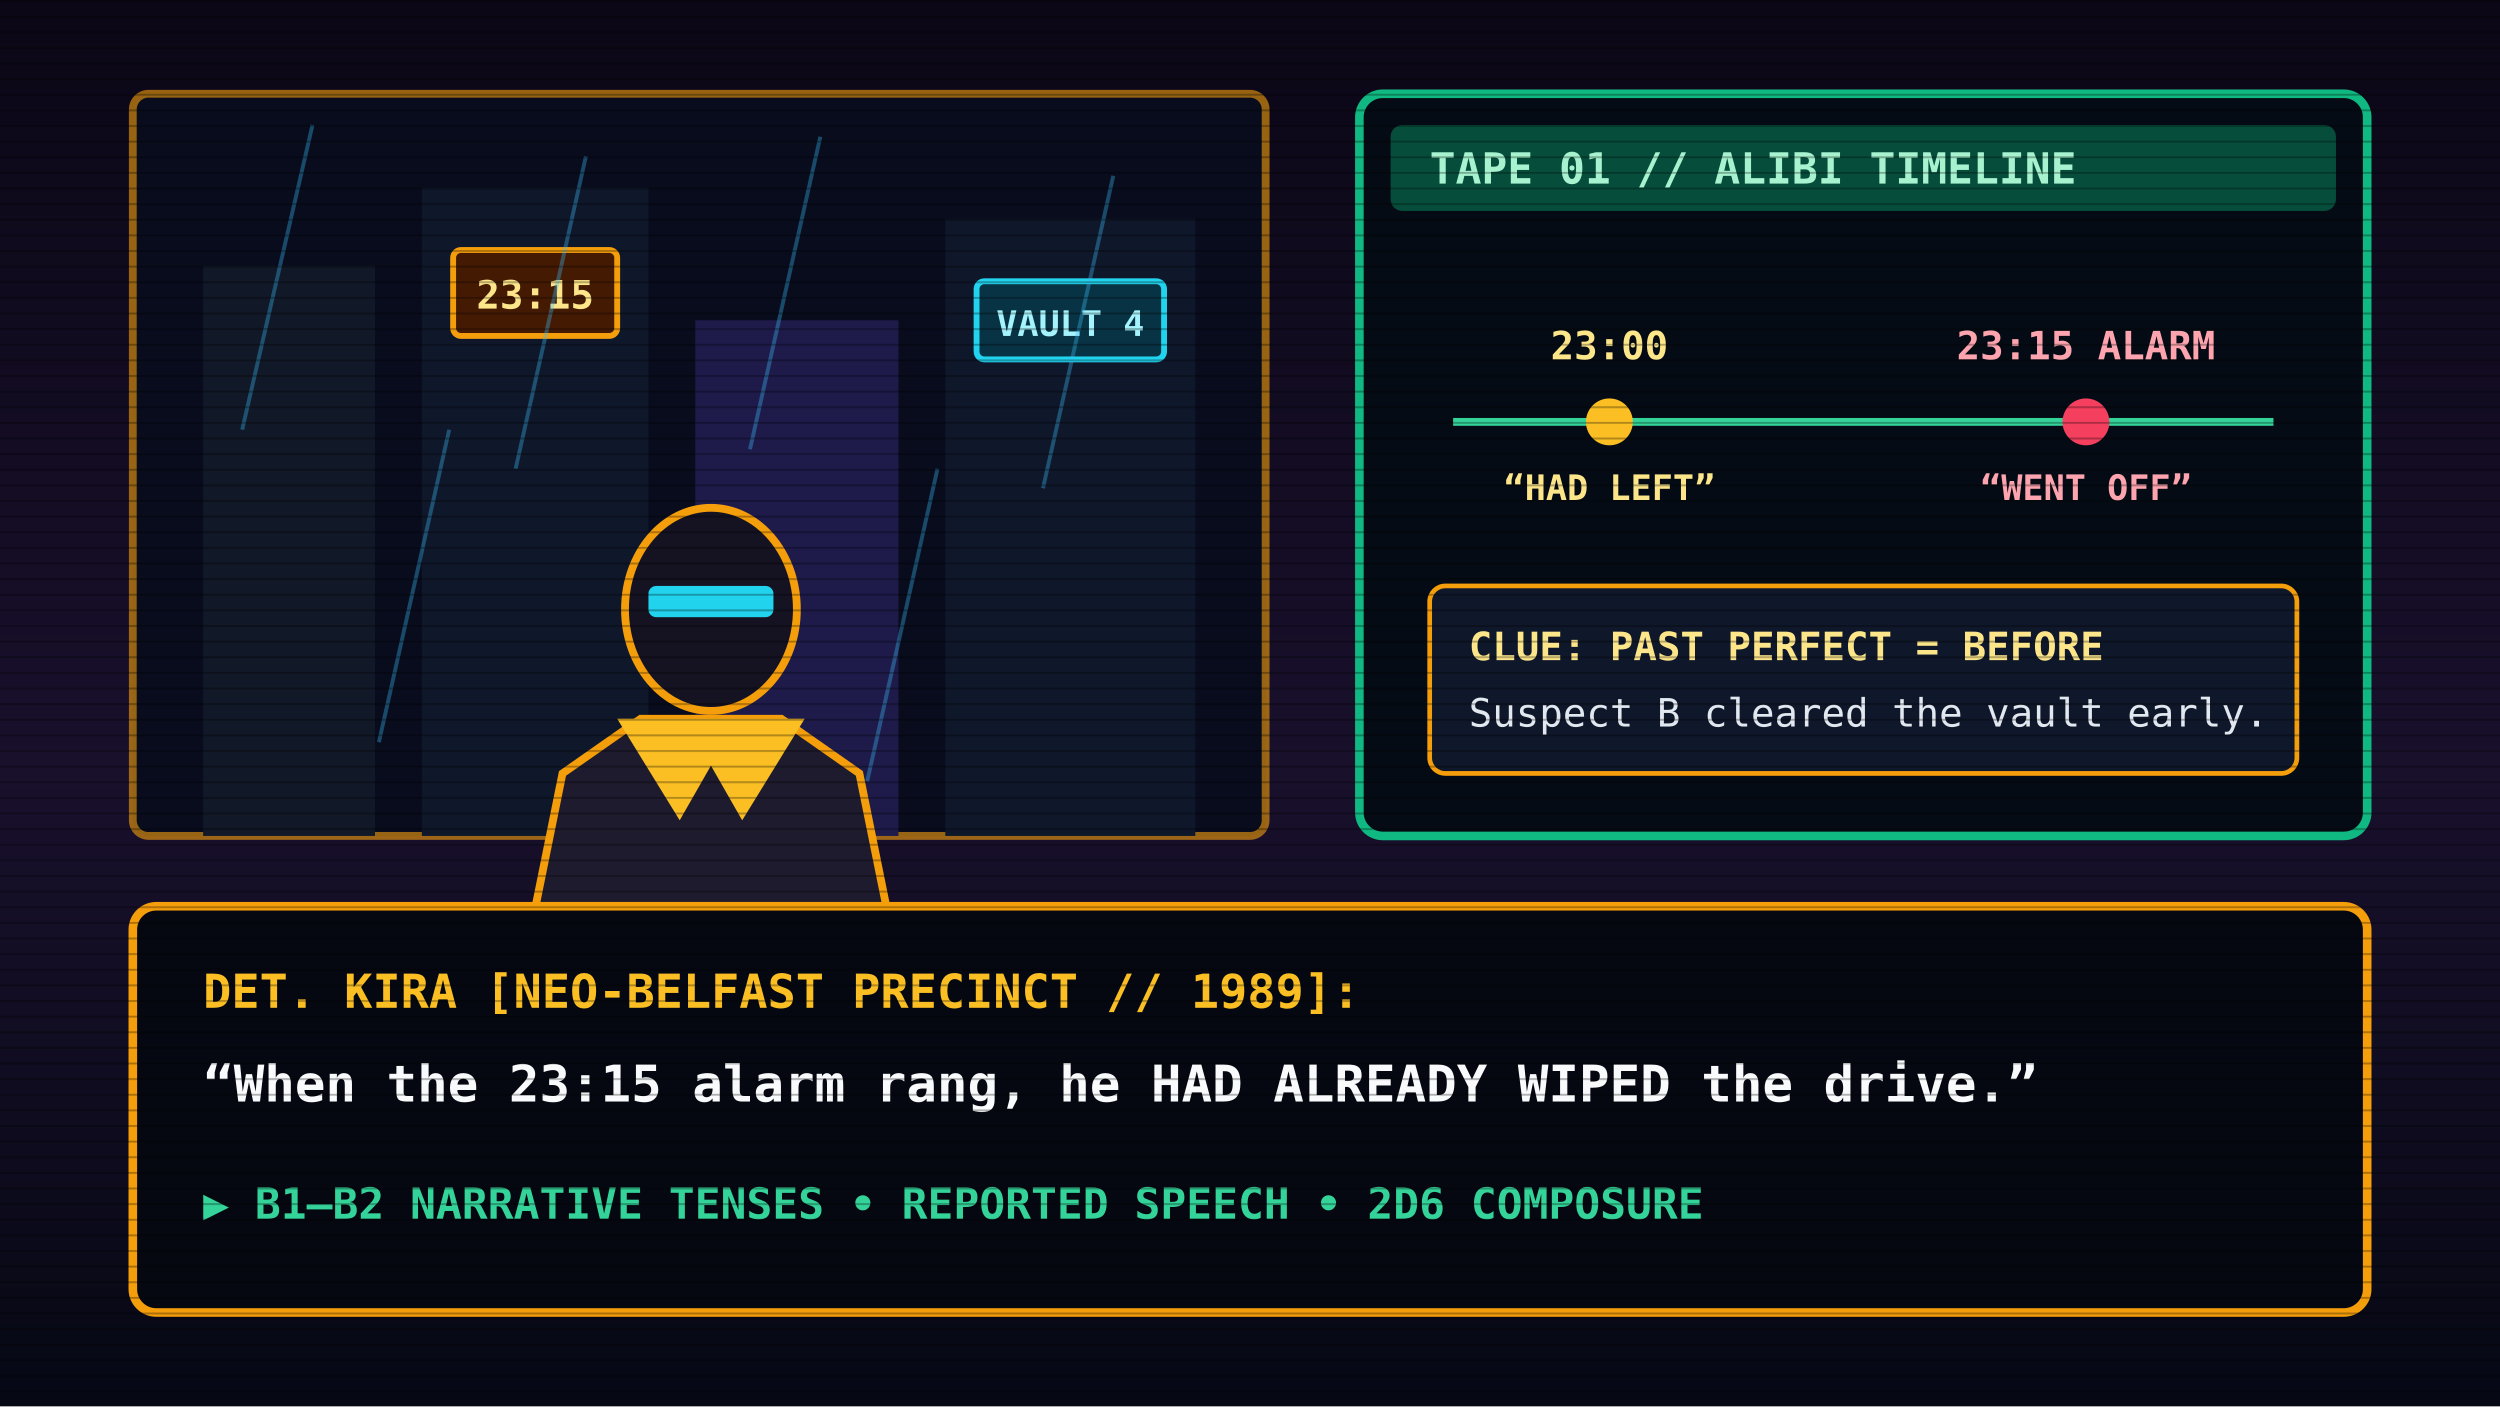
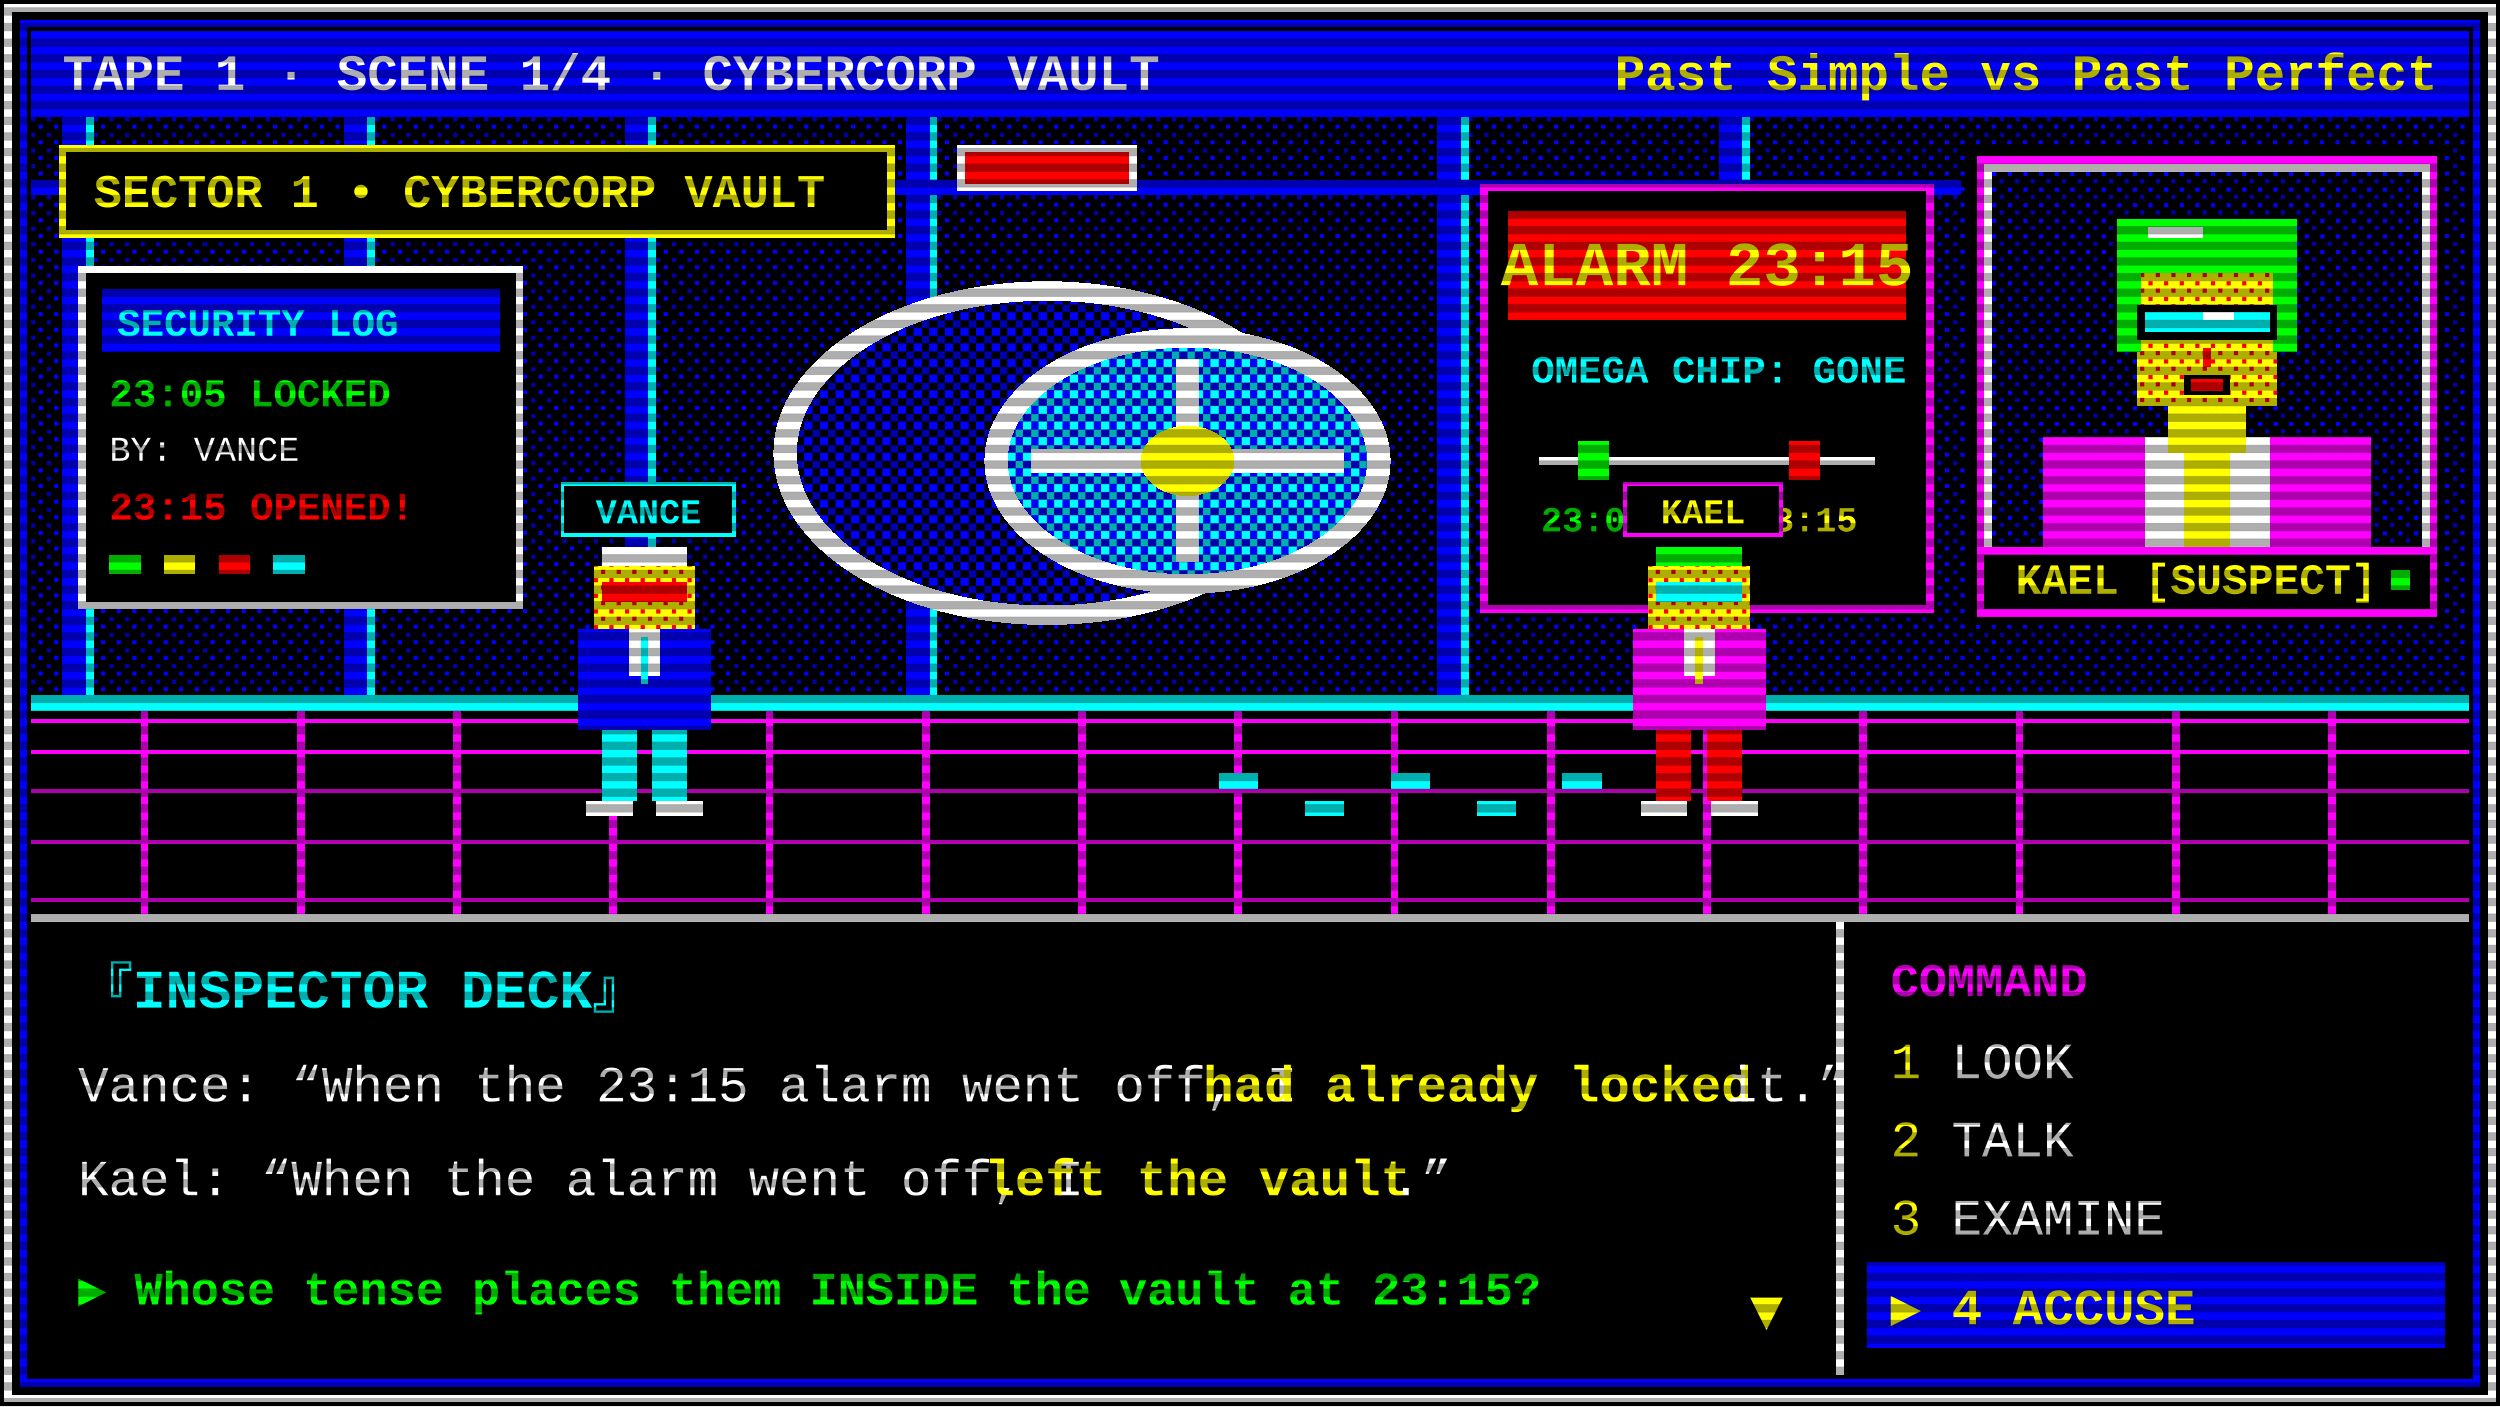
- <svg xmlns="http://www.w3.org/2000/svg" viewBox="0 0 640 360" width="640" height="360" fill="none">
+ <svg xmlns="http://www.w3.org/2000/svg" viewBox="0 0 640 360" width="640" height="360" shape-rendering="crispEdges">
  <defs>
-     <linearGradient id="noirSky" x1="0" y1="0" x2="0" y2="360" gradientUnits="userSpaceOnUse">
-       <stop offset="0%" stop-color="#0b0716" />
-       <stop offset="55%" stop-color="#19102c" />
-       <stop offset="100%" stop-color="#060814" />
-     </linearGradient>
-     <pattern id="crtLines" width="4" height="4" patternUnits="userSpaceOnUse">
-       <line x1="0" y1="0" x2="4" y2="0" stroke="#000000" stroke-opacity="0.28" stroke-width="1" />
+     <pattern id="ditherBlue" width="4" height="4" patternUnits="userSpaceOnUse">
+       <rect width="4" height="4" fill="#000000" />
+       <rect x="0" y="0" width="1" height="1" fill="#0000ff" />
+       <rect x="2" y="2" width="1" height="1" fill="#0000ff" />
+     </pattern>
+     <pattern id="ditherCheckBlue" width="4" height="4" patternUnits="userSpaceOnUse">
+       <rect width="4" height="4" fill="#000000" />
+       <rect x="0" y="0" width="2" height="2" fill="#0000ff" />
+       <rect x="2" y="2" width="2" height="2" fill="#0000ff" />
+     </pattern>
+     <pattern id="ditherVault" width="4" height="4" patternUnits="userSpaceOnUse">
+       <rect width="4" height="4" fill="#0000ff" />
+       <rect x="0" y="0" width="2" height="2" fill="#00ffff" />
+       <rect x="2" y="2" width="2" height="2" fill="#00ffff" />
+     </pattern>
+     <pattern id="ditherSkin" width="4" height="4" patternUnits="userSpaceOnUse">
+       <rect width="4" height="4" fill="#ffff00" />
+       <rect x="0" y="0" width="1" height="1" fill="#ff0000" />
+       <rect x="2" y="2" width="1" height="1" fill="#ff0000" />
+     </pattern>
+     <pattern id="scanlines" width="4" height="4" patternUnits="userSpaceOnUse">
+       <rect x="0" y="2" width="4" height="2" fill="#000000" fill-opacity="0.32" />
    </pattern>
  </defs>
-   <rect width="640" height="360" fill="url(#noirSky)" />
-   <rect x="34" y="24" width="290" height="190" rx="4" fill="#080c1d" stroke="#f59e0b" stroke-width="2" stroke-opacity="0.6" />
-   <rect x="52" y="68" width="44" height="146" fill="#111827" />
-   <rect x="108" y="48" width="58" height="166" fill="#0f172a" />
-   <rect x="178" y="82" width="52" height="132" fill="#1e1b4b" />
-   <rect x="242" y="56" width="64" height="158" fill="#0f172a" />
-   <rect x="116" y="64" width="42" height="22" rx="2" fill="#451a03" stroke="#f59e0b" stroke-width="1.5" />
-   <text x="137" y="79" text-anchor="middle" fill="#fde68a" font-family="monospace, sans-serif" font-size="10" font-weight="900">23:15</text>
-   <rect x="250" y="72" width="48" height="20" rx="2" fill="#083344" stroke="#22d3ee" stroke-width="1.5" />
-   <text x="274" y="86" text-anchor="middle" fill="#a5f3fc" font-family="monospace, sans-serif" font-size="9" font-weight="900">VAULT 4</text>
-   <g stroke="#38bdf8" stroke-width="1" opacity="0.35">
-     <line x1="80" y1="32" x2="62" y2="110" />
-     <line x1="150" y1="40" x2="132" y2="120" />
-     <line x1="210" y1="35" x2="192" y2="115" />
-     <line x1="285" y1="45" x2="267" y2="125" />
-     <line x1="115" y1="110" x2="97" y2="190" />
-     <line x1="240" y1="120" x2="222" y2="200" />
+   <rect width="640" height="360" fill="#000000" />
+   <rect x="2" y="2" width="636" height="356" fill="none" stroke="#ffffff" stroke-width="2" />
+   <rect x="6" y="6" width="628" height="348" fill="none" stroke="#0000ff" stroke-width="2" />
+   <rect x="8" y="8" width="624" height="22" fill="#0000ff" />
+   <text x="16" y="23" fill="#ffffff" font-family="'DotGothic16', 'Courier New', monospace" font-size="13" font-weight="bold">TAPE 1 · SCENE 1/4 · CYBERCORP VAULT</text>
+   <text x="624" y="23" text-anchor="end" fill="#ffff00" font-family="'DotGothic16', 'Courier New', monospace" font-size="13" font-weight="bold">Past Simple vs Past Perfect</text>
+   <g transform="translate(0, 30)">
+     <rect x="8" y="0" width="624" height="204" fill="url(#ditherBlue)" />
+     <g>
+       <rect x="16" y="0" width="6" height="152" fill="#0000ff" />
+       <rect x="22" y="0" width="2" height="152" fill="#00ffff" />
+       <rect x="88" y="0" width="6" height="152" fill="#0000ff" />
+       <rect x="94" y="0" width="2" height="152" fill="#00ffff" />
+       <rect x="160" y="0" width="6" height="152" fill="#0000ff" />
+       <rect x="166" y="0" width="2" height="152" fill="#00ffff" />
+       <rect x="232" y="0" width="6" height="152" fill="#0000ff" />
+       <rect x="238" y="0" width="2" height="152" fill="#00ffff" />
+       <rect x="368" y="0" width="6" height="152" fill="#0000ff" />
+       <rect x="374" y="0" width="2" height="152" fill="#00ffff" />
+       <rect x="440" y="0" width="6" height="152" fill="#0000ff" />
+       <rect x="446" y="0" width="2" height="152" fill="#00ffff" />
+     </g>
+     <rect x="8" y="16" width="494" height="4" fill="#0000ff" />
+     <rect x="8" y="148" width="624" height="4" fill="#00ffff" />
+     <rect x="8" y="152" width="624" height="52" fill="#000000" />
+     <g fill="#ff00ff">
+       <rect x="8" y="154" width="624" height="1" />
+       <rect x="8" y="162" width="624" height="1" />
+       <rect x="8" y="172" width="624" height="1" />
+       <rect x="8" y="185" width="624" height="1" />
+       <rect x="8" y="200" width="624" height="1" />
+       <rect x="36" y="152" width="2" height="52" />
+       <rect x="76" y="152" width="2" height="52" />
+       <rect x="116" y="152" width="2" height="52" />
+       <rect x="156" y="152" width="2" height="52" />
+       <rect x="196" y="152" width="2" height="52" />
+       <rect x="236" y="152" width="2" height="52" />
+       <rect x="276" y="152" width="2" height="52" />
+       <rect x="316" y="152" width="2" height="52" />
+       <rect x="356" y="152" width="2" height="52" />
+       <rect x="396" y="152" width="2" height="52" />
+       <rect x="436" y="152" width="2" height="52" />
+       <rect x="476" y="152" width="2" height="52" />
+       <rect x="516" y="152" width="2" height="52" />
+       <rect x="556" y="152" width="2" height="52" />
+       <rect x="596" y="152" width="2" height="52" />
+     </g>
+     <rect x="16" y="8" width="212" height="22" fill="#000000" stroke="#ffff00" stroke-width="2" />
+     <text x="24" y="23" fill="#ffff00" font-family="'DotGothic16', 'Courier New', monospace" font-size="12" font-weight="bold">SECTOR 1 • CYBERCORP VAULT</text>
+     <rect x="20" y="38" width="114" height="88" fill="#ffffff" />
+     <rect x="22" y="40" width="110" height="84" fill="#000000" />
+     <rect x="26" y="44" width="102" height="16" fill="#0000ff" />
+     <text x="30" y="56" fill="#00ffff" font-family="'Courier New', monospace" font-size="10" font-weight="bold">SECURITY LOG</text>
+     <text x="28" y="74" fill="#00ff00" font-family="'Courier New', monospace" font-size="10" font-weight="bold">23:05 LOCKED</text>
+     <text x="28" y="88" fill="#ffffff" font-family="'Courier New', monospace" font-size="9">BY: VANCE</text>
+     <text x="28" y="103" fill="#ff0000" font-family="'Courier New', monospace" font-size="10" font-weight="bold">23:15 OPENED!</text>
+     <rect x="28" y="112" width="8" height="5" fill="#00ff00" />
+     <rect x="42" y="112" width="8" height="5" fill="#ffff00" />
+     <rect x="56" y="112" width="8" height="5" fill="#ff0000" />
+     <rect x="70" y="112" width="8" height="5" fill="#00ffff" />
+     <ellipse cx="268" cy="86" rx="70" ry="44" fill="#ffffff" />
+     <ellipse cx="268" cy="86" rx="64" ry="39" fill="url(#ditherCheckBlue)" />
+     <ellipse cx="304" cy="88" rx="52" ry="34" fill="#ffffff" />
+     <ellipse cx="304" cy="88" rx="46" ry="29" fill="url(#ditherVault)" />
+     <rect x="301" y="62" width="6" height="52" fill="#ffffff" />
+     <rect x="264" y="85" width="80" height="6" fill="#ffffff" />
+     <ellipse cx="304" cy="88" rx="12" ry="9" fill="#ffff00" />
+     <rect x="246" y="8" width="44" height="10" fill="#ff0000" stroke="#ffffff" stroke-width="2" />
+     <rect x="380" y="18" width="114" height="108" fill="#000000" stroke="#ff00ff" stroke-width="2" />
+     <rect x="386" y="24" width="102" height="28" fill="#ff0000" />
+     <text x="437" y="43" text-anchor="middle" fill="#ffff00" font-family="'DotGothic16', 'Courier New', monospace" font-size="16" font-weight="bold">ALARM 23:15</text>
+     <text x="392" y="68" fill="#00ffff" font-family="'Courier New', monospace" font-size="10" font-weight="bold">OMEGA CHIP: GONE</text>
+     <line x1="394" y1="88" x2="480" y2="88" stroke="#ffffff" stroke-width="2" />
+     <rect x="404" y="83" width="8" height="10" fill="#00ff00" />
+     <text x="408" y="106" text-anchor="middle" fill="#00ff00" font-family="'Courier New', monospace" font-size="9" font-weight="bold">23:05</text>
+     <rect x="458" y="83" width="8" height="10" fill="#ff0000" />
+     <text x="462" y="106" text-anchor="middle" fill="#ffff00" font-family="'Courier New', monospace" font-size="9" font-weight="bold">23:15</text>
+     <g transform="translate(152, 110)">
+       <rect x="2" y="0" width="22" height="7" fill="#ffffff" />
+       <rect x="0" y="5" width="26" height="16" fill="url(#ditherSkin)" />
+       <rect x="2" y="9" width="22" height="5" fill="#ff0000" />
+       <rect x="-4" y="21" width="34" height="26" fill="#0000ff" />
+       <rect x="9" y="21" width="8" height="12" fill="#ffffff" />
+       <rect x="12" y="23" width="2" height="12" fill="#00ffff" />
+       <rect x="2" y="47" width="9" height="18" fill="#00ffff" />
+       <rect x="15" y="47" width="9" height="18" fill="#00ffff" />
+       <rect x="-2" y="65" width="12" height="4" fill="#ffffff" />
+       <rect x="16" y="65" width="12" height="4" fill="#ffffff" />
+       <rect x="-8" y="-16" width="44" height="13" fill="#000000" stroke="#00ffff" stroke-width="1" />
+       <text x="14" y="-6" text-anchor="middle" fill="#00ffff" font-family="'Courier New', monospace" font-size="9" font-weight="bold">VANCE</text>
+     </g>
+     <g fill="#00ffff">
+       <rect x="312" y="168" width="10" height="4" />
+       <rect x="334" y="175" width="10" height="4" />
+       <rect x="356" y="168" width="10" height="4" />
+       <rect x="378" y="175" width="10" height="4" />
+       <rect x="400" y="168" width="10" height="4" />
+     </g>
+     <g transform="translate(422, 110)">
+       <rect x="2" y="0" width="22" height="7" fill="#00ff00" />
+       <rect x="0" y="5" width="26" height="16" fill="url(#ditherSkin)" />
+       <rect x="2" y="9" width="22" height="5" fill="#00ffff" />
+       <rect x="-4" y="21" width="34" height="26" fill="#ff00ff" />
+       <rect x="9" y="21" width="8" height="12" fill="#ffffff" />
+       <rect x="12" y="23" width="2" height="12" fill="#ffff00" />
+       <rect x="2" y="47" width="9" height="18" fill="#ff0000" />
+       <rect x="15" y="47" width="9" height="18" fill="#ff0000" />
+       <rect x="-2" y="65" width="12" height="4" fill="#ffffff" />
+       <rect x="16" y="65" width="12" height="4" fill="#ffffff" />
+       <rect x="-6" y="-16" width="40" height="13" fill="#000000" stroke="#ff00ff" stroke-width="1" />
+       <text x="14" y="-6" text-anchor="middle" fill="#ffff00" font-family="'Courier New', monospace" font-size="9" font-weight="bold">KAEL</text>
+     </g>
+     <g transform="translate(506, 10)">
+       <rect x="-2" y="-2" width="122" height="122" fill="#000000" />
+       <rect x="0" y="0" width="118" height="118" fill="#ff00ff" />
+       <rect x="2" y="2" width="114" height="114" fill="#ffffff" />
+       <rect x="4" y="4" width="110" height="96" fill="url(#ditherBlue)" />
+       <rect x="17" y="72" width="84" height="28" fill="#ff00ff" />
+       <rect x="43" y="72" width="32" height="28" fill="#ffffff" />
+       <rect x="53" y="74" width="12" height="26" fill="#ffff00" />
+       <rect x="49" y="62" width="20" height="14" fill="#ffff00" />
+       <rect x="41" y="28" width="36" height="36" fill="url(#ditherSkin)" />
+       <rect x="36" y="16" width="46" height="14" fill="#00ff00" />
+       <rect x="36" y="26" width="6" height="24" fill="#00ff00" />
+       <rect x="76" y="26" width="6" height="24" fill="#00ff00" />
+       <rect x="44" y="18" width="14" height="3" fill="#ffffff" />
+       <rect x="41" y="38" width="36" height="9" fill="#000000" />
+       <rect x="43" y="40" width="32" height="5" fill="#00ffff" />
+       <rect x="58" y="40" width="8" height="2" fill="#ffffff" />
+       <rect x="58" y="49" width="2" height="5" fill="#ff0000" />
+       <rect x="53" y="56" width="12" height="5" fill="#000000" />
+       <rect x="55" y="57" width="8" height="3" fill="#ff0000" />
+       <rect x="2" y="100" width="114" height="16" fill="#000000" />
+       <rect x="2" y="100" width="114" height="2" fill="#ff00ff" />
+       <text x="10" y="112" fill="#ffff00" font-family="'DotGothic16', 'Courier New', monospace" font-size="11" font-weight="bold">KAEL [SUSPECT]</text>
+       <rect x="106" y="106" width="5" height="5" fill="#00ff00" />
+     </g>
  </g>
-   <g transform="translate(182, 162)">
-     <path d="M-54 115 L-38 36 L-18 22 L18 22 L38 36 L54 115 Z" fill="#1e1b2e" stroke="#f59e0b" stroke-width="2" />
-     <polygon points="-24,22 -8,48 0,34 8,48 24,22" fill="#fbbf24" />
-     <ellipse cx="0" cy="-6" rx="22" ry="26" fill="#151221" stroke="#f59e0b" stroke-width="2" />
-     <rect x="-16" y="-12" width="32" height="8" rx="2" fill="#22d3ee" />
-   </g>
-   <rect x="348" y="24" width="258" height="190" rx="6" fill="#050b14" stroke="#10b981" stroke-width="2.2" />
-   <rect x="356" y="32" width="242" height="22" rx="3" fill="#064e3b" />
-   <text x="366" y="47" fill="#a7f3d0" font-family="monospace, sans-serif" font-size="11" font-weight="900">TAPE 01 // ALIBI TIMELINE</text>
-   <line x1="372" y1="108" x2="582" y2="108" stroke="#34d399" stroke-width="2" />
-   <circle cx="412" cy="108" r="6" fill="#fbbf24" />
-   <text x="412" y="92" text-anchor="middle" fill="#fde68a" font-family="monospace, sans-serif" font-size="10" font-weight="800">23:00</text>
-   <text x="412" y="128" text-anchor="middle" fill="#fde68a" font-family="monospace, sans-serif" font-size="9" font-weight="800">“HAD LEFT”</text>
-   <circle cx="534" cy="108" r="6" fill="#f43f5e" />
-   <text x="534" y="92" text-anchor="middle" fill="#fda4af" font-family="monospace, sans-serif" font-size="10" font-weight="800">23:15 ALARM</text>
-   <text x="534" y="128" text-anchor="middle" fill="#fda4af" font-family="monospace, sans-serif" font-size="9" font-weight="800">“WENT OFF”</text>
-   <rect x="366" y="150" width="222" height="48" rx="4" fill="#0f172a" stroke="#f59e0b" stroke-width="1.2" />
-   <text x="376" y="169" fill="#fde68a" font-family="monospace, sans-serif" font-size="10" font-weight="800">CLUE: PAST PERFECT = BEFORE</text>
-   <text x="376" y="186" fill="#e2e8f0" font-family="monospace, sans-serif" font-size="10">Suspect B cleared the vault early.</text>
-   <rect x="34" y="232" width="572" height="104" rx="6" fill="#050811" stroke="#f59e0b" stroke-width="2.2" />
-   <text x="52" y="258" fill="#fbbf24" font-family="monospace, sans-serif" font-size="12" font-weight="900">DET. KIRA [NEO-BELFAST PRECINCT // 1989]:</text>
-   <text x="52" y="282" fill="#f8fafc" font-family="monospace, sans-serif" font-size="13" font-weight="700">“When the 23:15 alarm rang, he HAD ALREADY WIPED the drive.”</text>
-   <text x="52" y="312" fill="#34d399" font-family="monospace, sans-serif" font-size="11" font-weight="800">▶ B1–B2 NARRATIVE TENSES • REPORTED SPEECH • 2D6 COMPOSURE</text>
-   <rect width="640" height="360" fill="url(#crtLines)" pointer-events="none" />
+   <rect x="8" y="234" width="624" height="2" fill="#ffffff" />
+   <rect x="8" y="236" width="462" height="116" fill="#000000" />
+   <text x="20" y="258" fill="#00ffff" font-family="'DotGothic16', 'Courier New', monospace" font-size="14" font-weight="bold">『INSPECTOR DECK』</text>
+   <text x="20" y="282" fill="#ffffff" font-family="'DotGothic16', 'Courier New', monospace" font-size="13">Vance: “When the 23:15 alarm went off, I </text>
+   <text x="308" y="282" fill="#ffff00" font-family="'DotGothic16', 'Courier New', monospace" font-size="13" font-weight="bold">had already locked</text>
+   <text x="442" y="282" fill="#ffffff" font-family="'DotGothic16', 'Courier New', monospace" font-size="13"> it.”</text>
+   <text x="20" y="306" fill="#ffffff" font-family="'DotGothic16', 'Courier New', monospace" font-size="13">Kael: “When the alarm went off, I </text>
+   <text x="252" y="306" fill="#ffff00" font-family="'DotGothic16', 'Courier New', monospace" font-size="13" font-weight="bold">left the vault</text>
+   <text x="356" y="306" fill="#ffffff" font-family="'DotGothic16', 'Courier New', monospace" font-size="13">.”</text>
+   <text x="20" y="334" fill="#00ff00" font-family="'DotGothic16', 'Courier New', monospace" font-size="12" font-weight="bold">▶ Whose tense places them INSIDE the vault at 23:15?</text>
+   <text x="448" y="340" fill="#ffff00" font-family="monospace" font-size="14">▼</text>
+   <rect x="470" y="236" width="2" height="116" fill="#ffffff" />
+   <rect x="472" y="236" width="160" height="116" fill="#000000" />
+   <text x="484" y="255" fill="#ff00ff" font-family="'DotGothic16', 'Courier New', monospace" font-size="12" font-weight="bold">COMMAND</text>
+   <text x="484" y="276" fill="#ffffff" font-family="'DotGothic16', 'Courier New', monospace" font-size="13">
+     <tspan fill="#ffff00">1</tspan> LOOK</text>
+   <text x="484" y="296" fill="#ffffff" font-family="'DotGothic16', 'Courier New', monospace" font-size="13">
+     <tspan fill="#ffff00">2</tspan> TALK</text>
+   <text x="484" y="316" fill="#ffffff" font-family="'DotGothic16', 'Courier New', monospace" font-size="13">
+     <tspan fill="#ffff00">3</tspan> EXAMINE</text>
+   <rect x="478" y="323" width="148" height="22" fill="#0000ff" />
+   <text x="484" y="339" fill="#ffff00" font-family="'DotGothic16', 'Courier New', monospace" font-size="13" font-weight="bold">▶ 4 ACCUSE</text>
+   <rect width="640" height="360" fill="url(#scanlines)" pointer-events="none" />
</svg>
